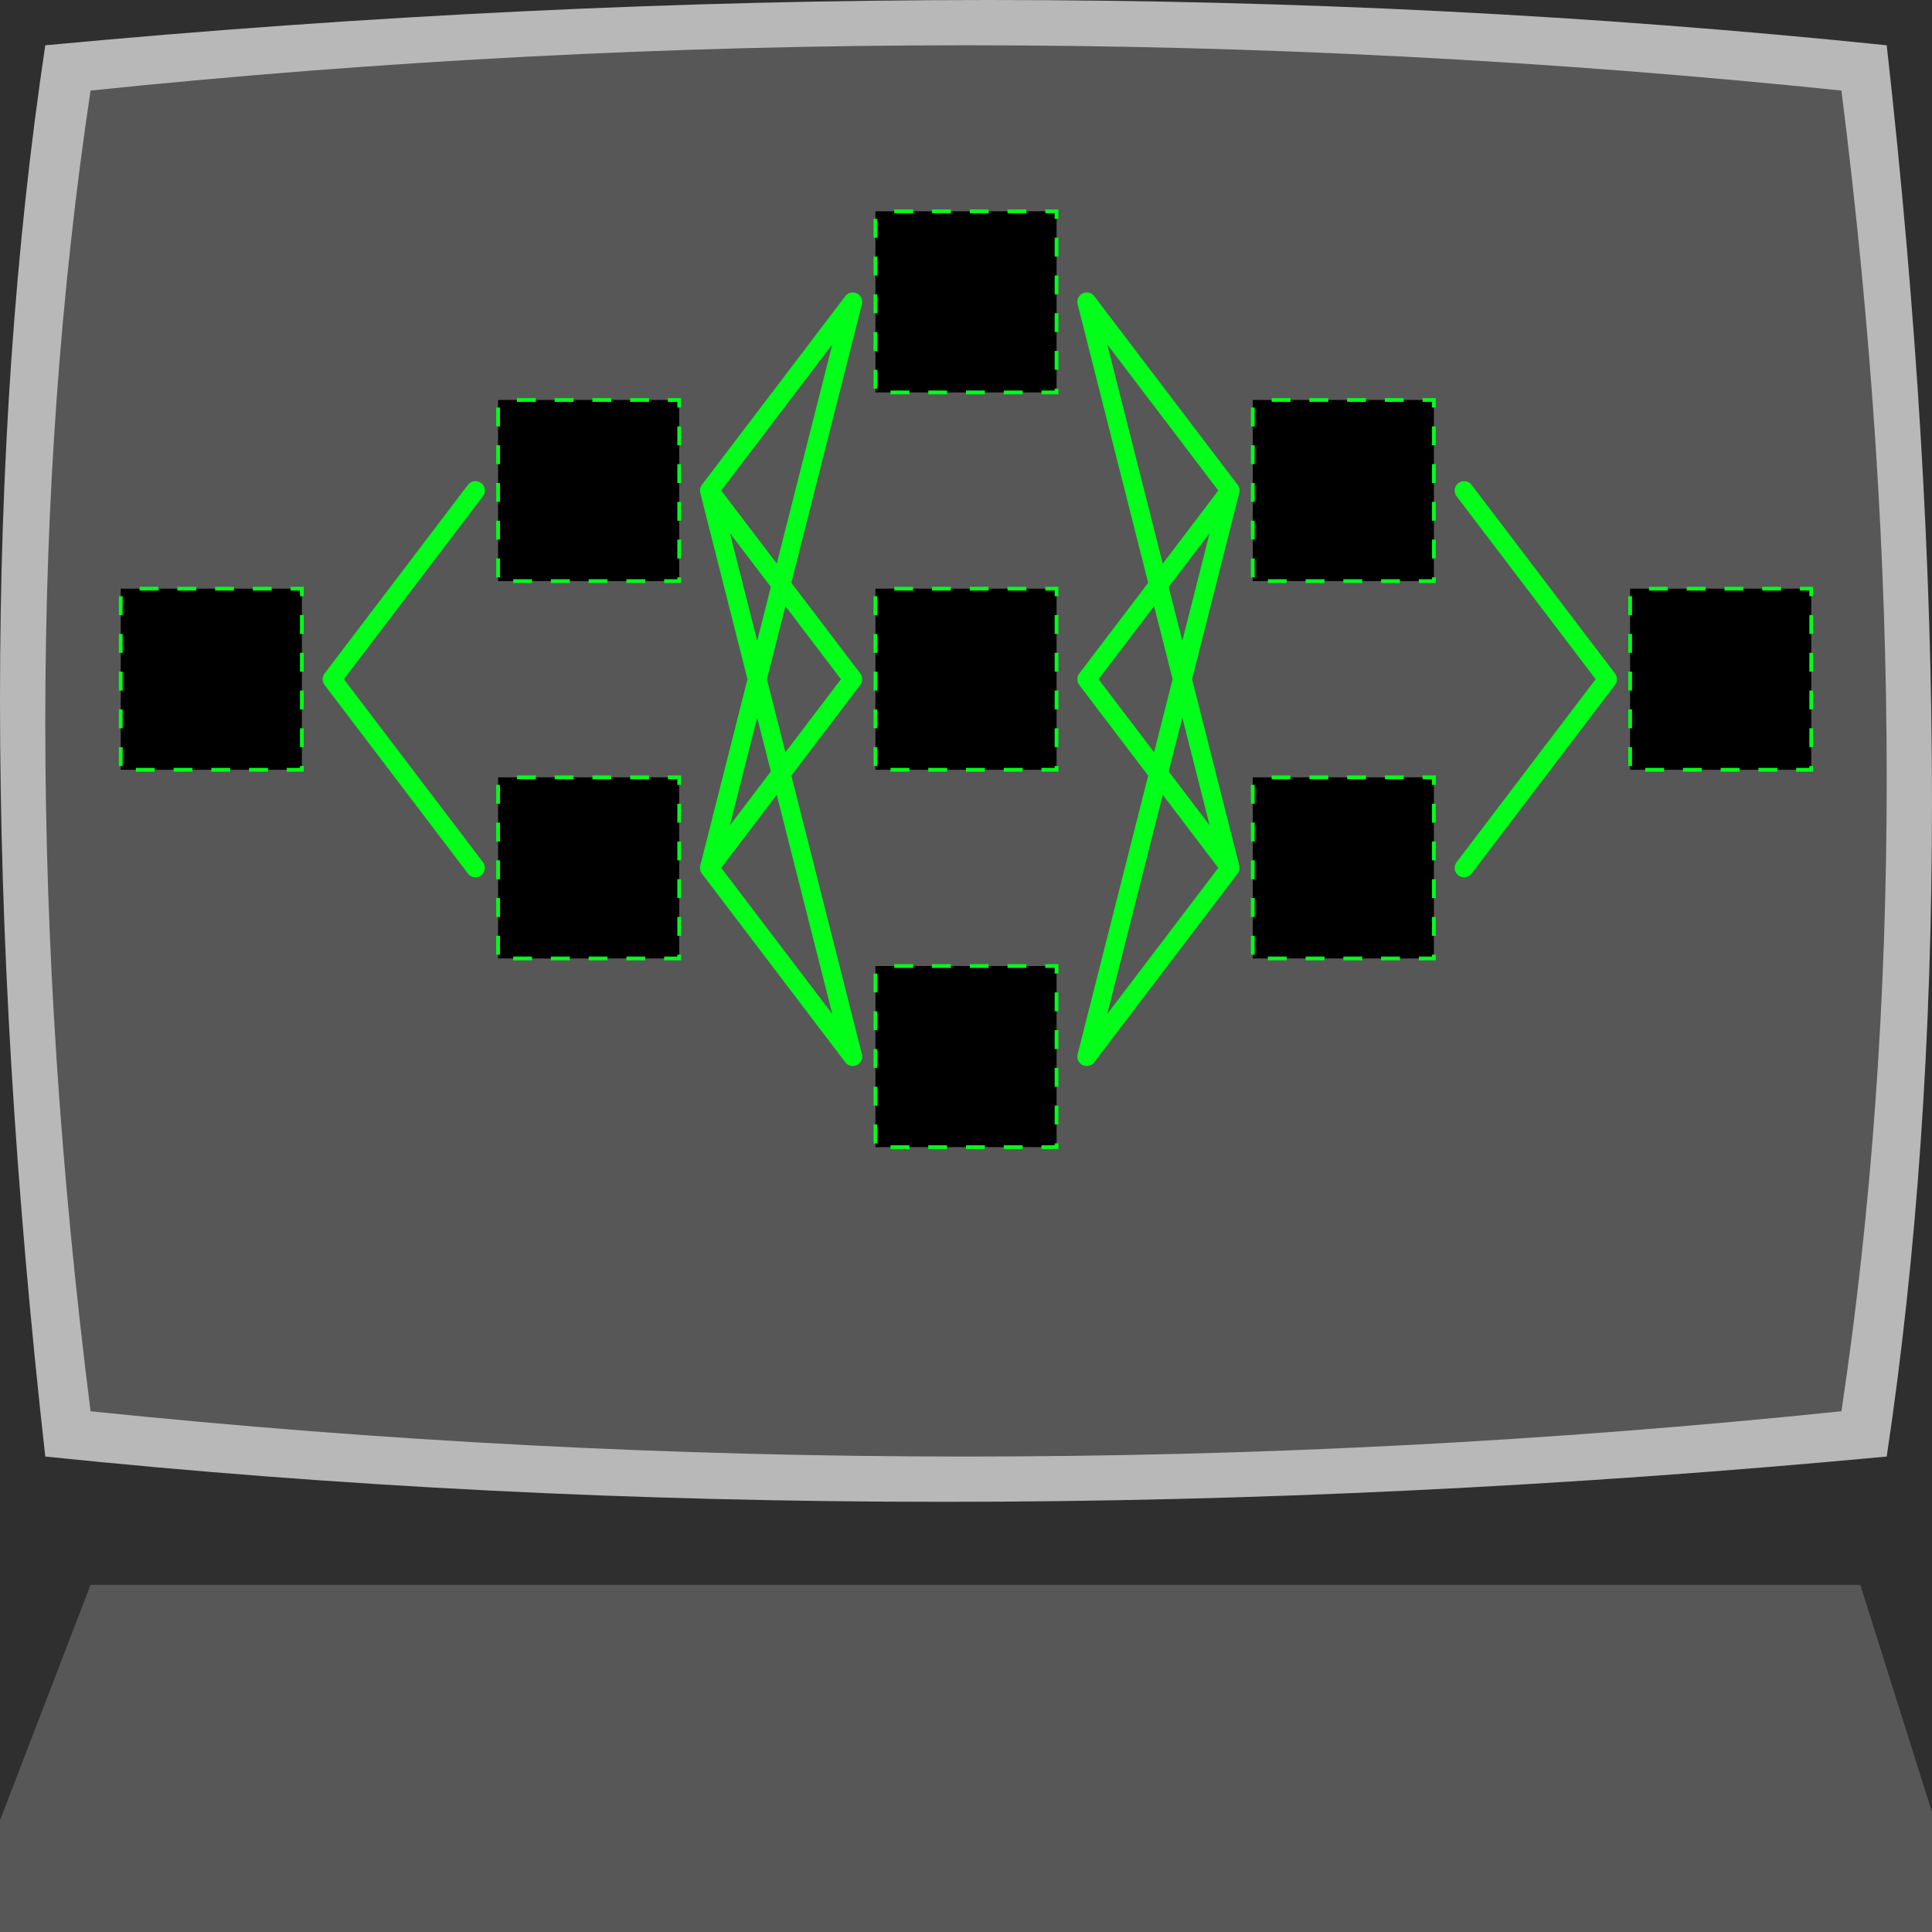
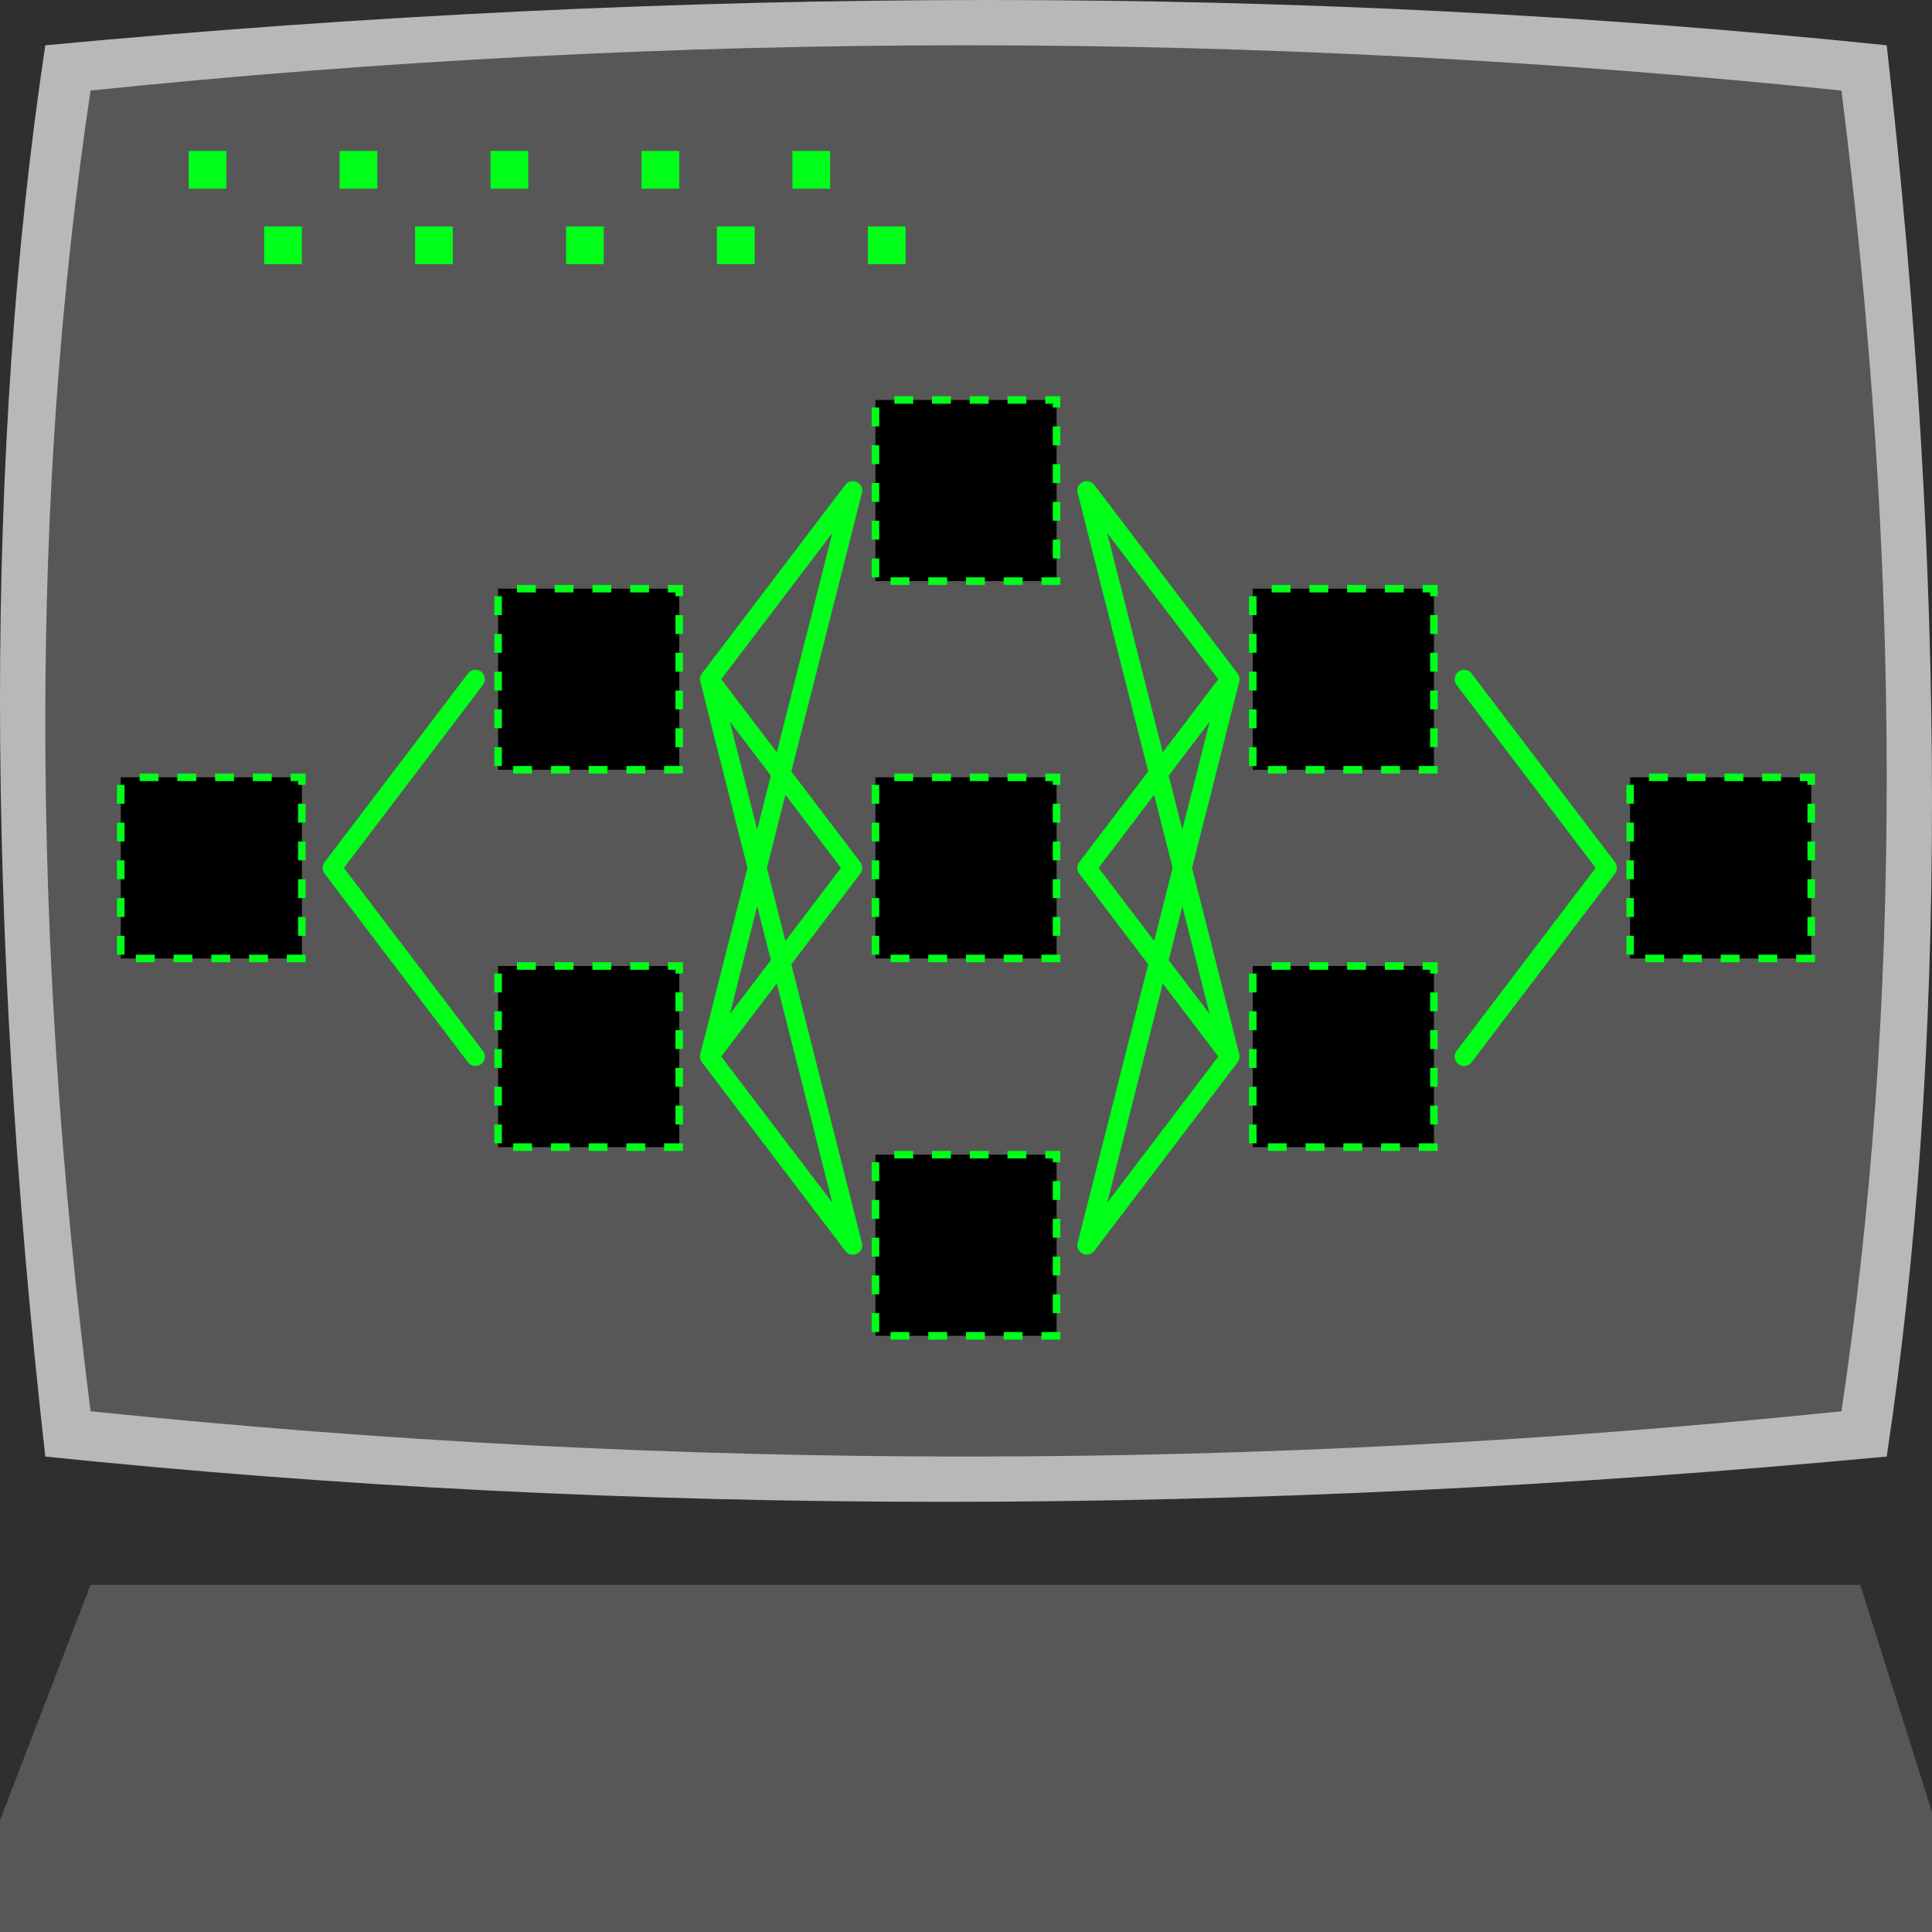
<svg xmlns="http://www.w3.org/2000/svg" viewBox="0 0 512 512">
  <clipPath id="box">
    <path d="M0 0h512v512H0z" />
  </clipPath>
  <defs />
  <svg viewBox="0 0 512 512" clip-path="url(#box)">
    <path fill="black" d="M0 0h512v512H0z" />
    <g>
      <path fill="#2f2f2f" d="M0 0h512v512H0z" />
      <path fill="#b9b8b8" d="M12 12q-24 160 0 374 232 24 488 0 24-160 0-374-232-24-488 0" />
      <path fill="#575757" d="M24 24Q0 184 24 374q232 24 464 0 24-160 0-350Q256 0 24 24m0 396h469l41 130H-26z" />
    </g>
    <g id="edges" stroke="hsl(126, 100%, 50%)">
-       <path d="m88 180 38-50m-38 50 38 50m62-100 38-50m-38 50 38 50m-38-50 38 150m-38-50 38-150m-38 150 38-50m-38 50 38 50m62-200 38 50m-38-50 38 150m-38-50 38-50m-38 50 38 50m-38 50 38-150m-38 150 38-50m62-100 38 50m-38 50 38-50" stroke-width="5" fill="none" stroke-linecap="round" />
+       <path d="m88 230 38-50m-38 50 38 50m62-100 38-50m-38 50 38 50m-38-50 38 150m-38-50 38-150m-38 150 38-50m-38 50 38 50m62-200 38 50m-38-50 38 150m-38-50 38-50m-38 50 38 50m-38 50 38-150m-38 150 38-50m62-100 38 50m-38 50 38-50" stroke-width="5" fill="none" stroke-linecap="round" />
    </g>
-     <g id="stations" stroke="hsl(126, 100%, 50%)" stroke-dasharray=" 0 5 0">
-       <path d="M32 156h48v48H32zm100-50h48v48h-48zm0 100h48v48h-48zM232 56h48v48h-48zm0 100h48v48h-48zm0 100h48v48h-48zm100-150h48v48h-48zm0 100h48v48h-48zm100-50h48v48h-48z" />
+     <g id="stations" stroke="hsl(126, 100%, 50%)" stroke-dasharray=" 0 5 0" stroke-width="2">
+       <path d="M32 206h48v48H32zm100-50h48v48h-48zm0 100h48v48h-48zM232 106h48v48h-48zm0 100h48v48h-48zm0 100h48v48h-48zm100-150h48v48h-48zm0 100h48v48h-48zm100-50h48v48h-48z" />
+     </g>
+     <g fill="hsl(126, 100%, 50%)">
+       <rect x="50" y="40" width="10" height="10" />
+       <rect x="70" y="60" width="10" height="10" />
+       <rect x="90" y="40" width="10" height="10" />
+       <rect x="110" y="60" width="10" height="10" />
+       <rect x="130" y="40" width="10" height="10" />
+       <rect x="150" y="60" width="10" height="10" />
+       <rect x="170" y="40" width="10" height="10" />
+       <rect x="190" y="60" width="10" height="10" />
+       <rect x="210" y="40" width="10" height="10" />
+       <rect x="230" y="60" width="10" height="10" />
    </g>
  </svg>
</svg>
